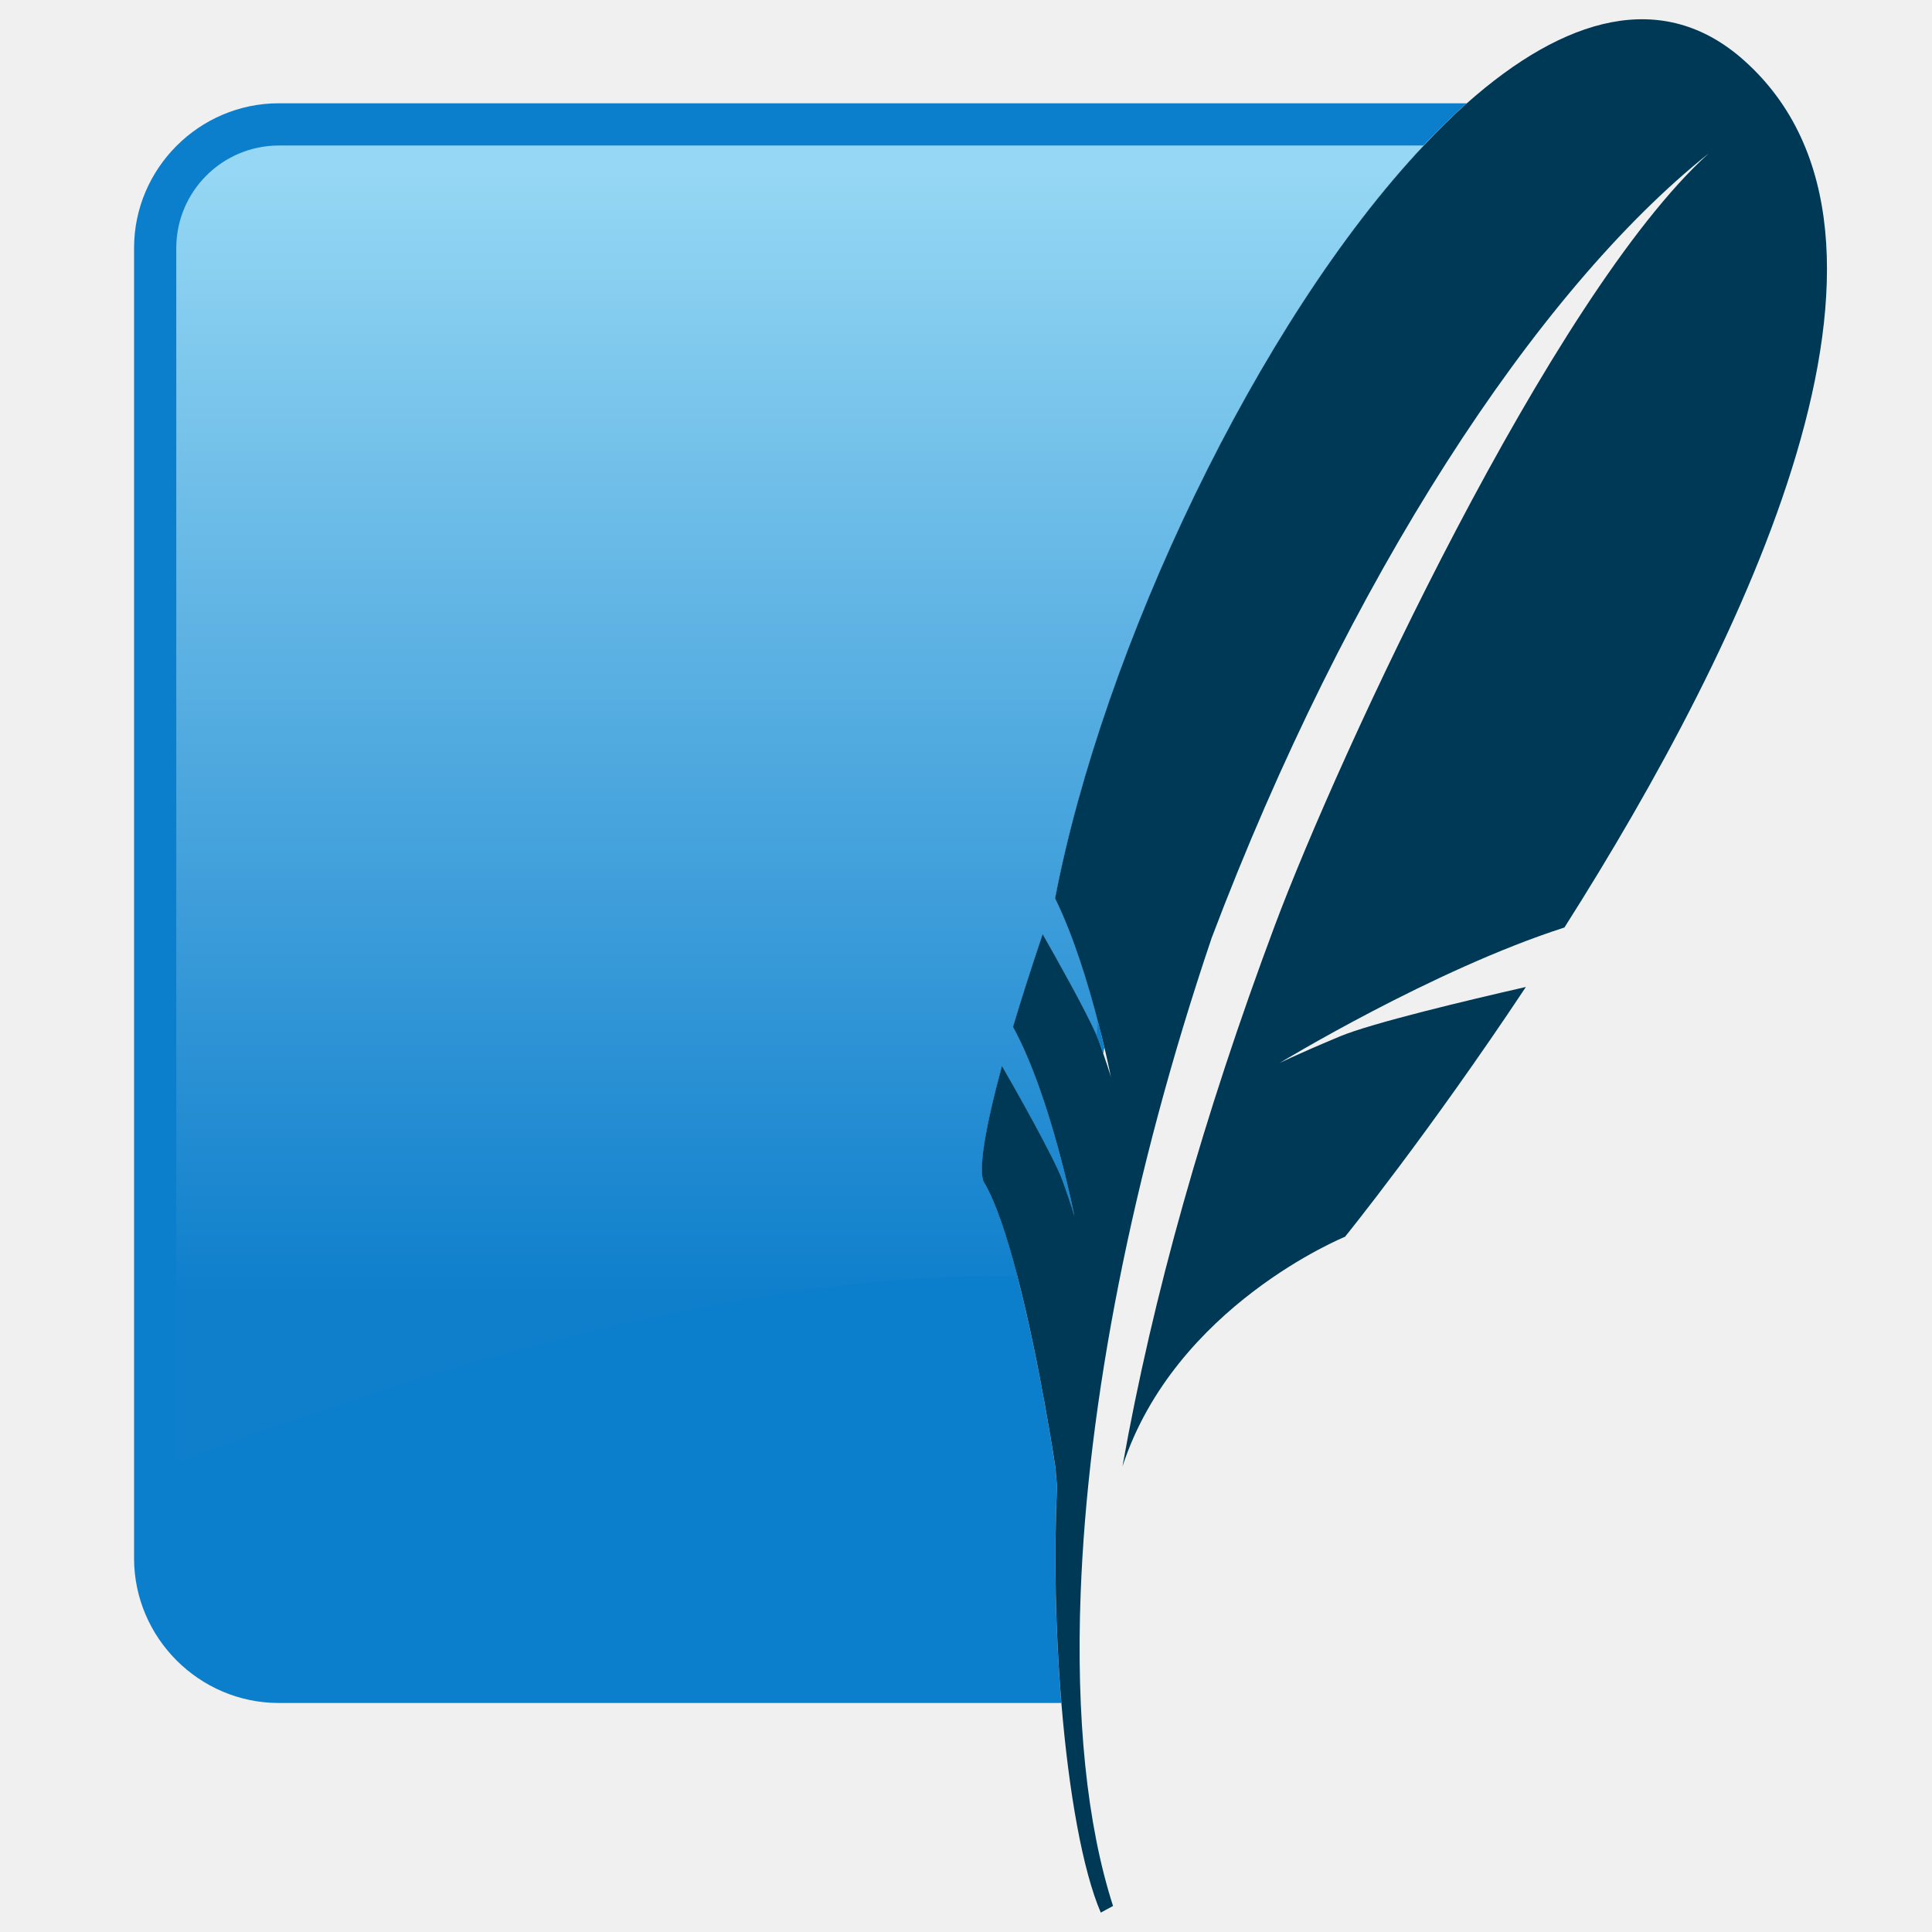
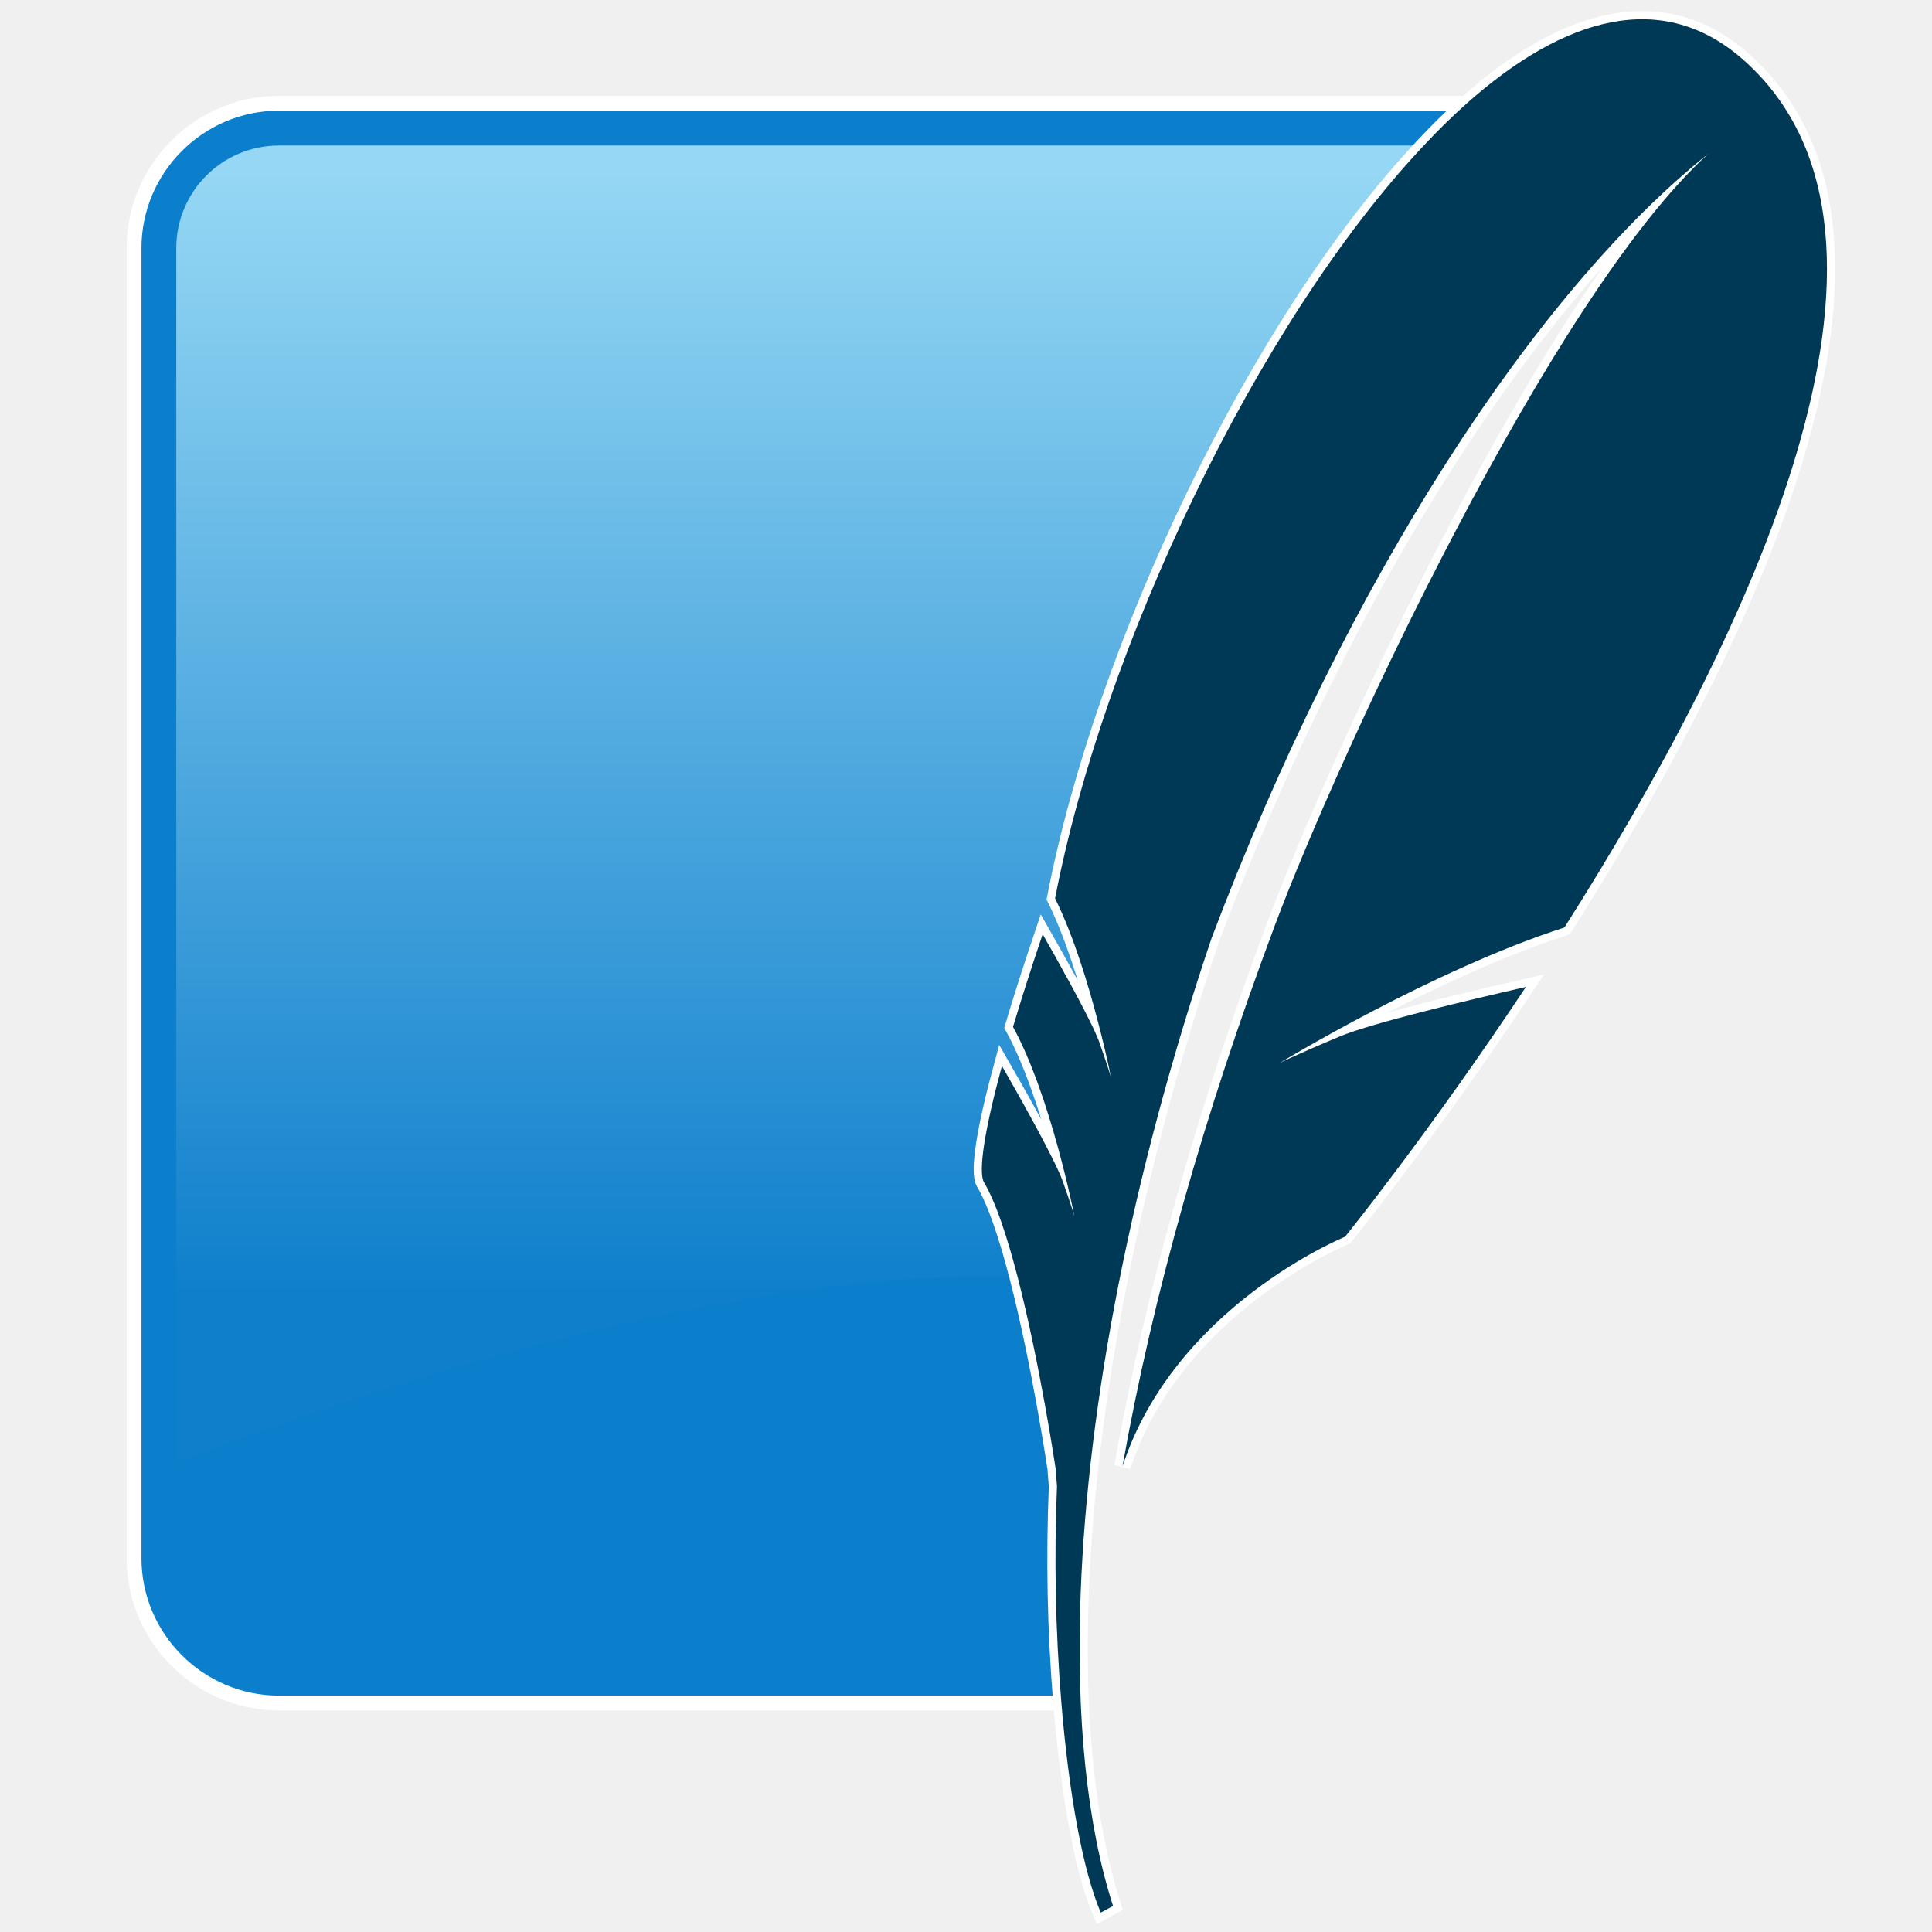
<svg xmlns="http://www.w3.org/2000/svg" viewBox="0 0 130.612 130.612" version="1.1" id="svg5" width="128" height="128">
  <defs id="defs3">
    <linearGradient id="sqlite-original-a" x1="-15.615" x2="-6.741" y1="-9.108" y2="-9.108" gradientTransform="matrix(0,9.2712,-9.2712,0,-23.90014,156.4212)" gradientUnits="userSpaceOnUse">
      <stop stop-color="#95d7f4" offset="0" id="stop1" />
      <stop stop-color="#0f7fcc" offset=".92" id="stop2" />
      <stop stop-color="#0f7fcc" offset="1" id="stop3" />
    </linearGradient>
  </defs>
-   <path d="m 71.452,100.477 c -0.059,-0.73 -0.094,-1.2 -0.094,-1.2 0,0 -2.206,-14.889 -4.836,-19.334 -0.414,-0.707 0.043,-3.594 1.207,-7.88 0.68,1.169 3.54,6.192 4.118,7.81 0.648,1.824 0.78,2.347 0.78,2.347 0,0 -1.57,-8.082 -4.144,-12.797 a 162.286,162.286 0 0 1 2.004,-6.265 c 0.973,1.71 3.313,5.859 3.828,7.3 0.102,0.293 0.192,0.543 0.27,0.774 0.023,-0.137 0.05,-0.274 0.074,-0.414 -0.59,-2.504 -1.75,-6.86 -3.336,-10.082 3.52,-18.328 15.531,-42.824 27.84,-53.754 H 18.852 c -5.387,0 -9.789,4.406 -9.789,9.789 v 88.57 c 0,5.383 4.406,9.789 9.79,9.789 h 52.897 a 118.657,118.657 0 0 1 -0.297,-14.652" fill="#0b7fcc" id="path3" style="display:inline" />
+   <path d="m 71.452,100.477 c -0.059,-0.73 -0.094,-1.2 -0.094,-1.2 0,0 -2.206,-14.889 -4.836,-19.334 -0.414,-0.707 0.043,-3.594 1.207,-7.88 0.68,1.169 3.54,6.192 4.118,7.81 0.648,1.824 0.78,2.347 0.78,2.347 0,0 -1.57,-8.082 -4.144,-12.797 a 162.286,162.286 0 0 1 2.004,-6.265 c 0.973,1.71 3.313,5.859 3.828,7.3 0.102,0.293 0.192,0.543 0.27,0.774 0.023,-0.137 0.05,-0.274 0.074,-0.414 -0.59,-2.504 -1.75,-6.86 -3.336,-10.082 3.52,-18.328 15.531,-42.824 27.84,-53.754 H 18.852 c -5.387,0 -9.789,4.406 -9.789,9.789 v 88.57 c 0,5.383 4.406,9.789 9.79,9.789 h 52.897 a 118.657,118.657 0 0 1 -0.297,-14.652" fill="#0b7fcc" id="path3" style="display:inline;stroke:#ffffff;stroke-opacity:1" />
  <path d="m 67.729,72.063 c 0.68,1.168 3.54,6.188 4.117,7.809 0.649,1.824 0.781,2.347 0.781,2.347 0,0 -1.57,-8.082 -4.144,-12.797 a 164.535,164.535 0 0 1 2.004,-6.27 c 0.887,1.567 2.922,5.169 3.652,6.872 l 0.082,-0.961 c -0.648,-2.496 -1.633,-5.766 -2.898,-8.328 3.242,-16.871 13.68,-38.97 24.926,-50.898 H 18.851 a 6.94,6.94 0 0 0 -6.934,6.933 v 82.11 c 17.527,-6.731 38.664,-12.88 56.855,-12.614 -0.672,-2.605 -1.441,-4.96 -2.25,-6.324 -0.414,-0.707 0.043,-3.597 1.207,-7.879" fill="url(#sqlite-original-a)" id="path4" style="display:inline;fill:url(#sqlite-original-a)" />
-   <path d="m 117.902,4.082 c -5.5,-4.906 -12.164,-2.933 -18.734,2.899 a 44.347,44.347 0 0 0 -2.914,2.859 C 85.004,21.766 74.57,43.863 71.328,60.735 c 1.262,2.563 2.25,5.832 2.894,8.328 0.168,0.64 0.32,1.242 0.442,1.754 0.285,1.207 0.437,1.996 0.437,1.996 0,0 -0.101,-0.383 -0.515,-1.582 -0.078,-0.23 -0.168,-0.484 -0.27,-0.773 -0.043,-0.125 -0.105,-0.274 -0.172,-0.434 -0.734,-1.703 -2.765,-5.305 -3.656,-6.867 -0.762,2.25 -1.437,4.36 -2.004,6.265 2.578,4.715 4.149,12.797 4.149,12.797 0,0 -0.137,-0.523 -0.782,-2.347 -0.578,-1.621 -3.441,-6.64 -4.117,-7.809 -1.164,4.281 -1.625,7.172 -1.207,7.88 0.809,1.362 1.574,3.722 2.25,6.323 1.524,5.867 2.586,13.012 2.586,13.012 0,0 0.031,0.469 0.094,1.2 a 118.653,118.653 0 0 0 0.297,14.651 c 0.504,6.11 1.453,11.363 2.664,14.172 l 0.828,-0.449 c -1.781,-5.535 -2.504,-12.793 -2.188,-21.156 0.48,-12.793 3.422,-28.215 8.856,-44.289 9.191,-24.27 21.938,-43.738 33.602,-53.035 -10.633,9.602 -25.023,40.684 -29.332,52.195 -4.82,12.891 -8.238,24.984 -10.301,36.574 3.55,-10.863 15.047,-15.53 15.047,-15.53 0,0 5.637,-6.958 12.227,-16.888 -3.95,0.903 -10.43,2.442 -12.598,3.352 -3.2,1.344 -4.067,1.8 -4.067,1.8 0,0 10.371,-6.312 19.27,-9.171 12.234,-19.27 25.562,-46.648 12.141,-58.621" fill="#003956" id="path5" style="display:inline" />
+   <path d="m 117.902,4.082 c -5.5,-4.906 -12.164,-2.933 -18.734,2.899 a 44.347,44.347 0 0 0 -2.914,2.859 C 85.004,21.766 74.57,43.863 71.328,60.735 c 1.262,2.563 2.25,5.832 2.894,8.328 0.168,0.64 0.32,1.242 0.442,1.754 0.285,1.207 0.437,1.996 0.437,1.996 0,0 -0.101,-0.383 -0.515,-1.582 -0.078,-0.23 -0.168,-0.484 -0.27,-0.773 -0.043,-0.125 -0.105,-0.274 -0.172,-0.434 -0.734,-1.703 -2.765,-5.305 -3.656,-6.867 -0.762,2.25 -1.437,4.36 -2.004,6.265 2.578,4.715 4.149,12.797 4.149,12.797 0,0 -0.137,-0.523 -0.782,-2.347 -0.578,-1.621 -3.441,-6.64 -4.117,-7.809 -1.164,4.281 -1.625,7.172 -1.207,7.88 0.809,1.362 1.574,3.722 2.25,6.323 1.524,5.867 2.586,13.012 2.586,13.012 0,0 0.031,0.469 0.094,1.2 a 118.653,118.653 0 0 0 0.297,14.651 c 0.504,6.11 1.453,11.363 2.664,14.172 l 0.828,-0.449 c -1.781,-5.535 -2.504,-12.793 -2.188,-21.156 0.48,-12.793 3.422,-28.215 8.856,-44.289 9.191,-24.27 21.938,-43.738 33.602,-53.035 -10.633,9.602 -25.023,40.684 -29.332,52.195 -4.82,12.891 -8.238,24.984 -10.301,36.574 3.55,-10.863 15.047,-15.53 15.047,-15.53 0,0 5.637,-6.958 12.227,-16.888 -3.95,0.903 -10.43,2.442 -12.598,3.352 -3.2,1.344 -4.067,1.8 -4.067,1.8 0,0 10.371,-6.312 19.27,-9.171 12.234,-19.27 25.562,-46.648 12.141,-58.621" fill="#003956" id="path5" style="display:inline;stroke:#ffffff;stroke-opacity:1;paint-order:stroke fill markers;stroke-width:1.102;stroke-dasharray:none" />
</svg>
